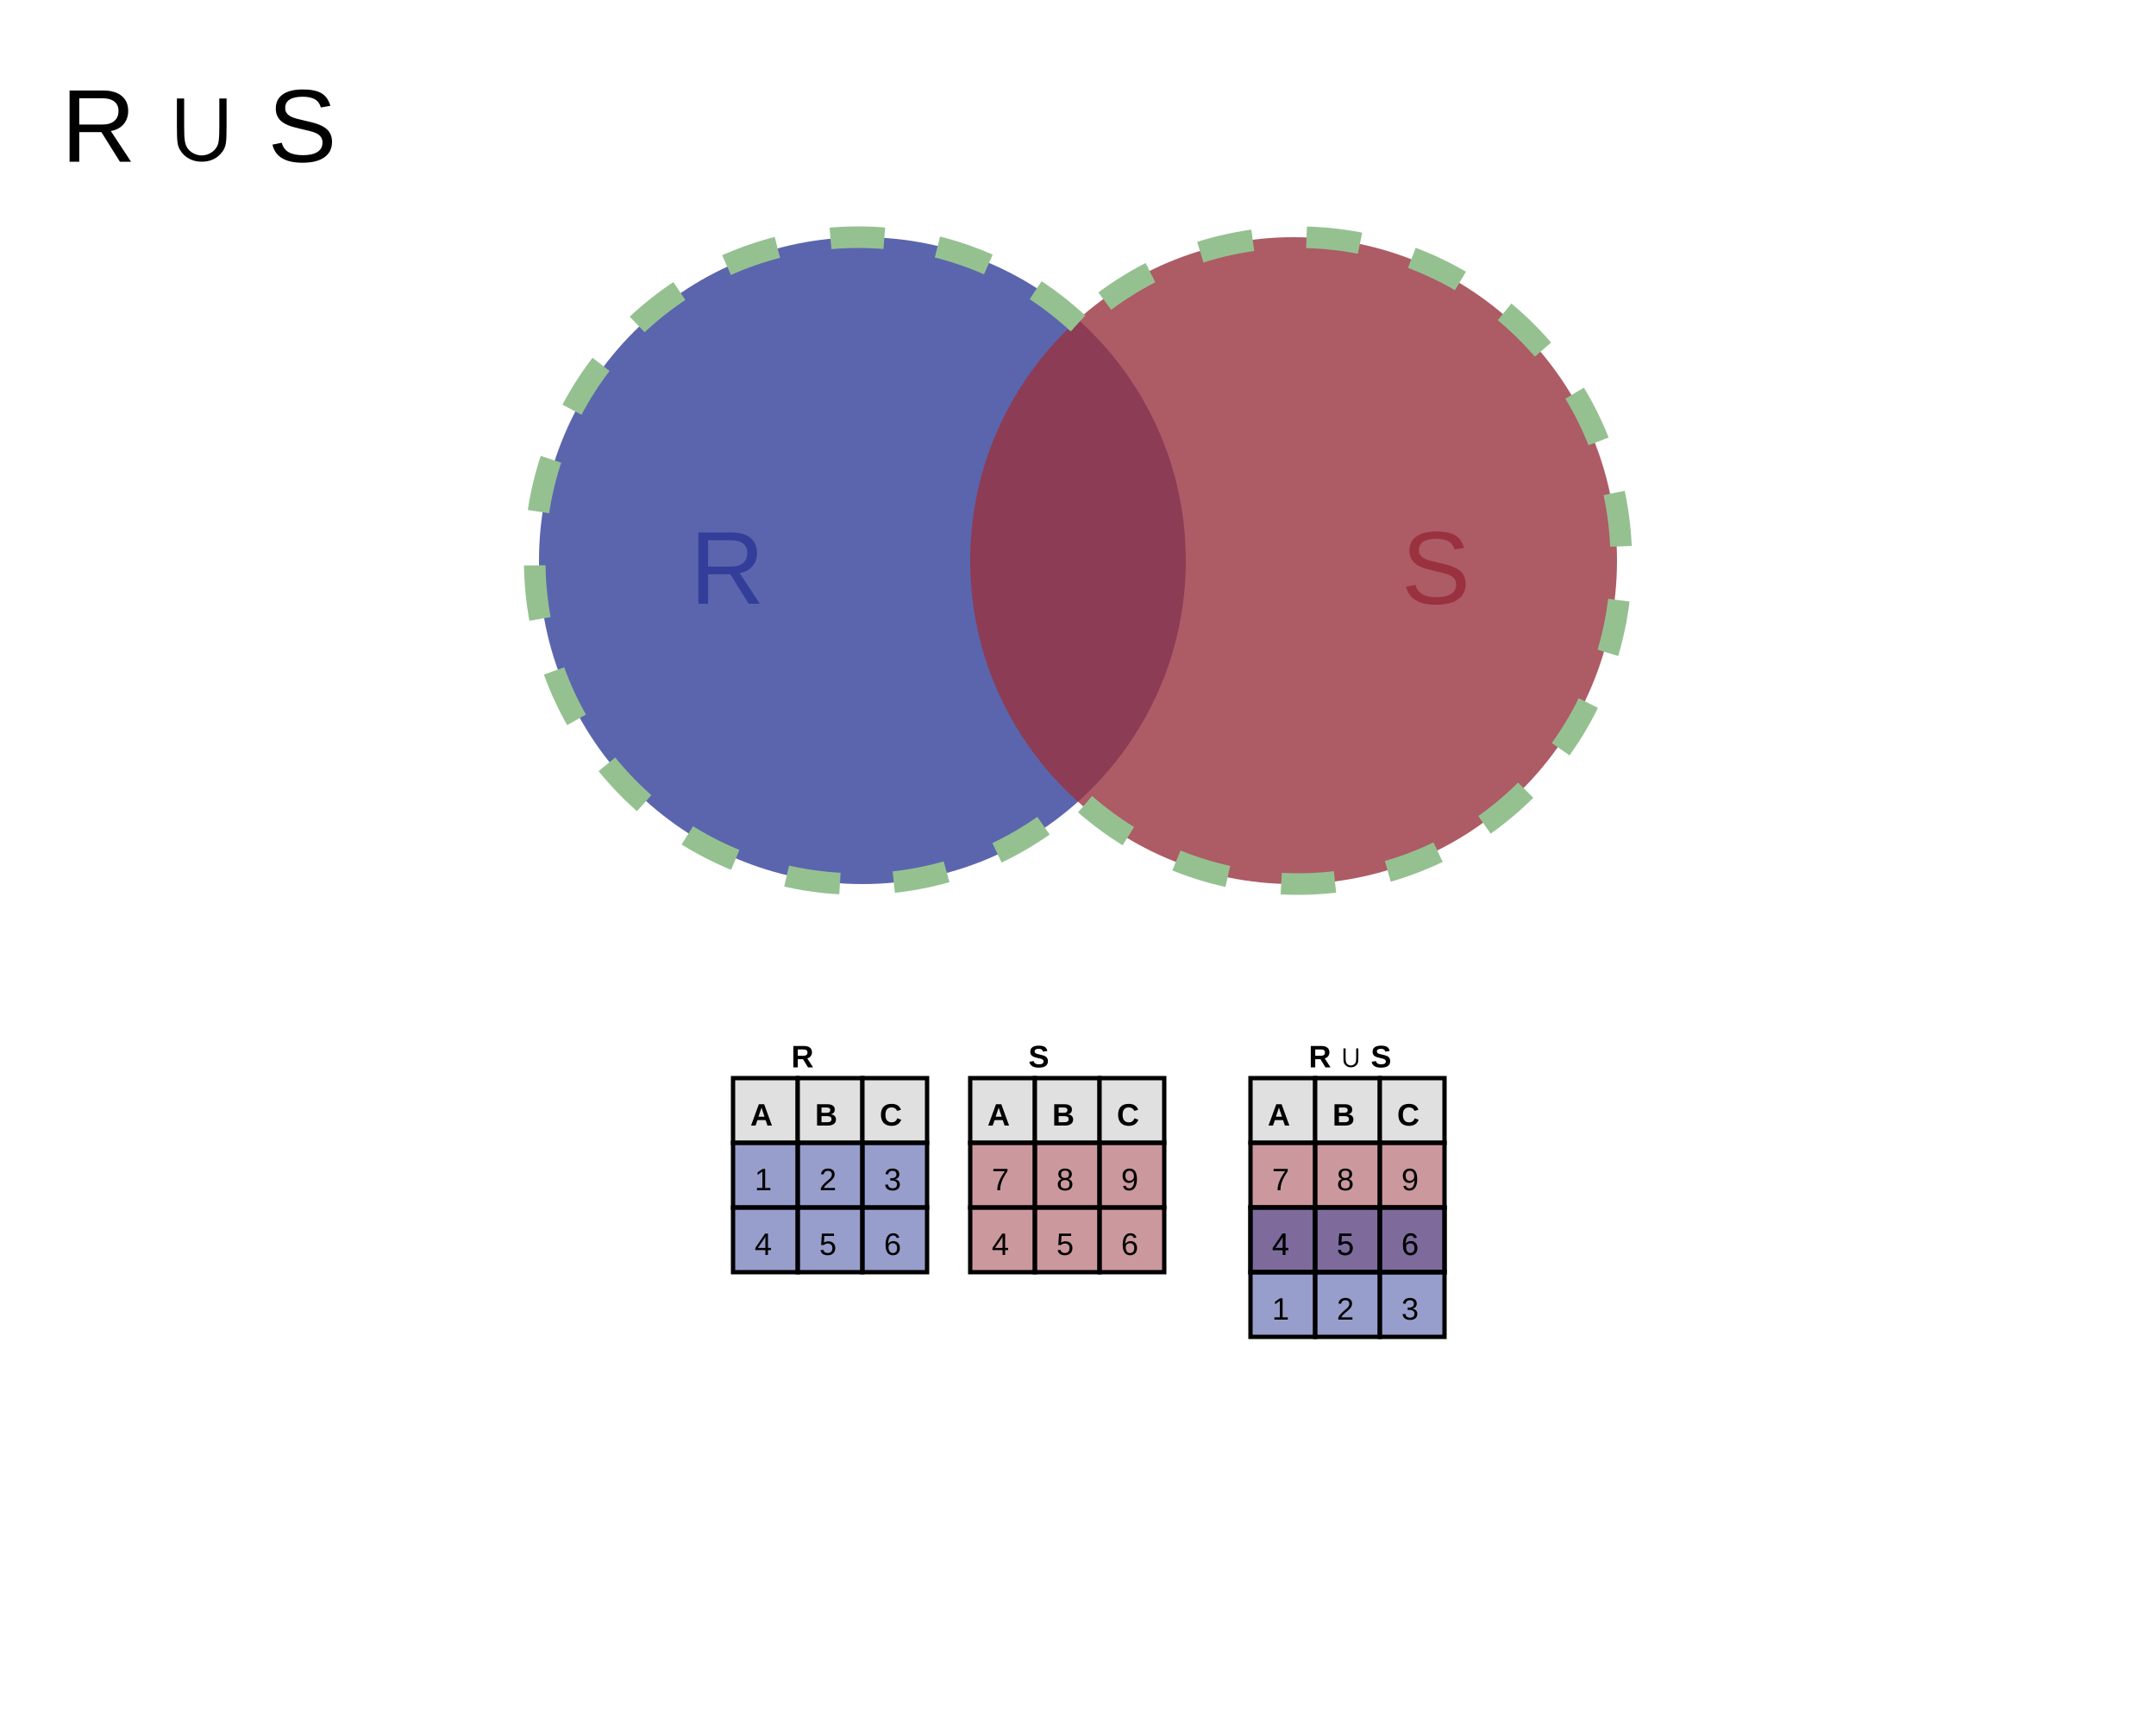
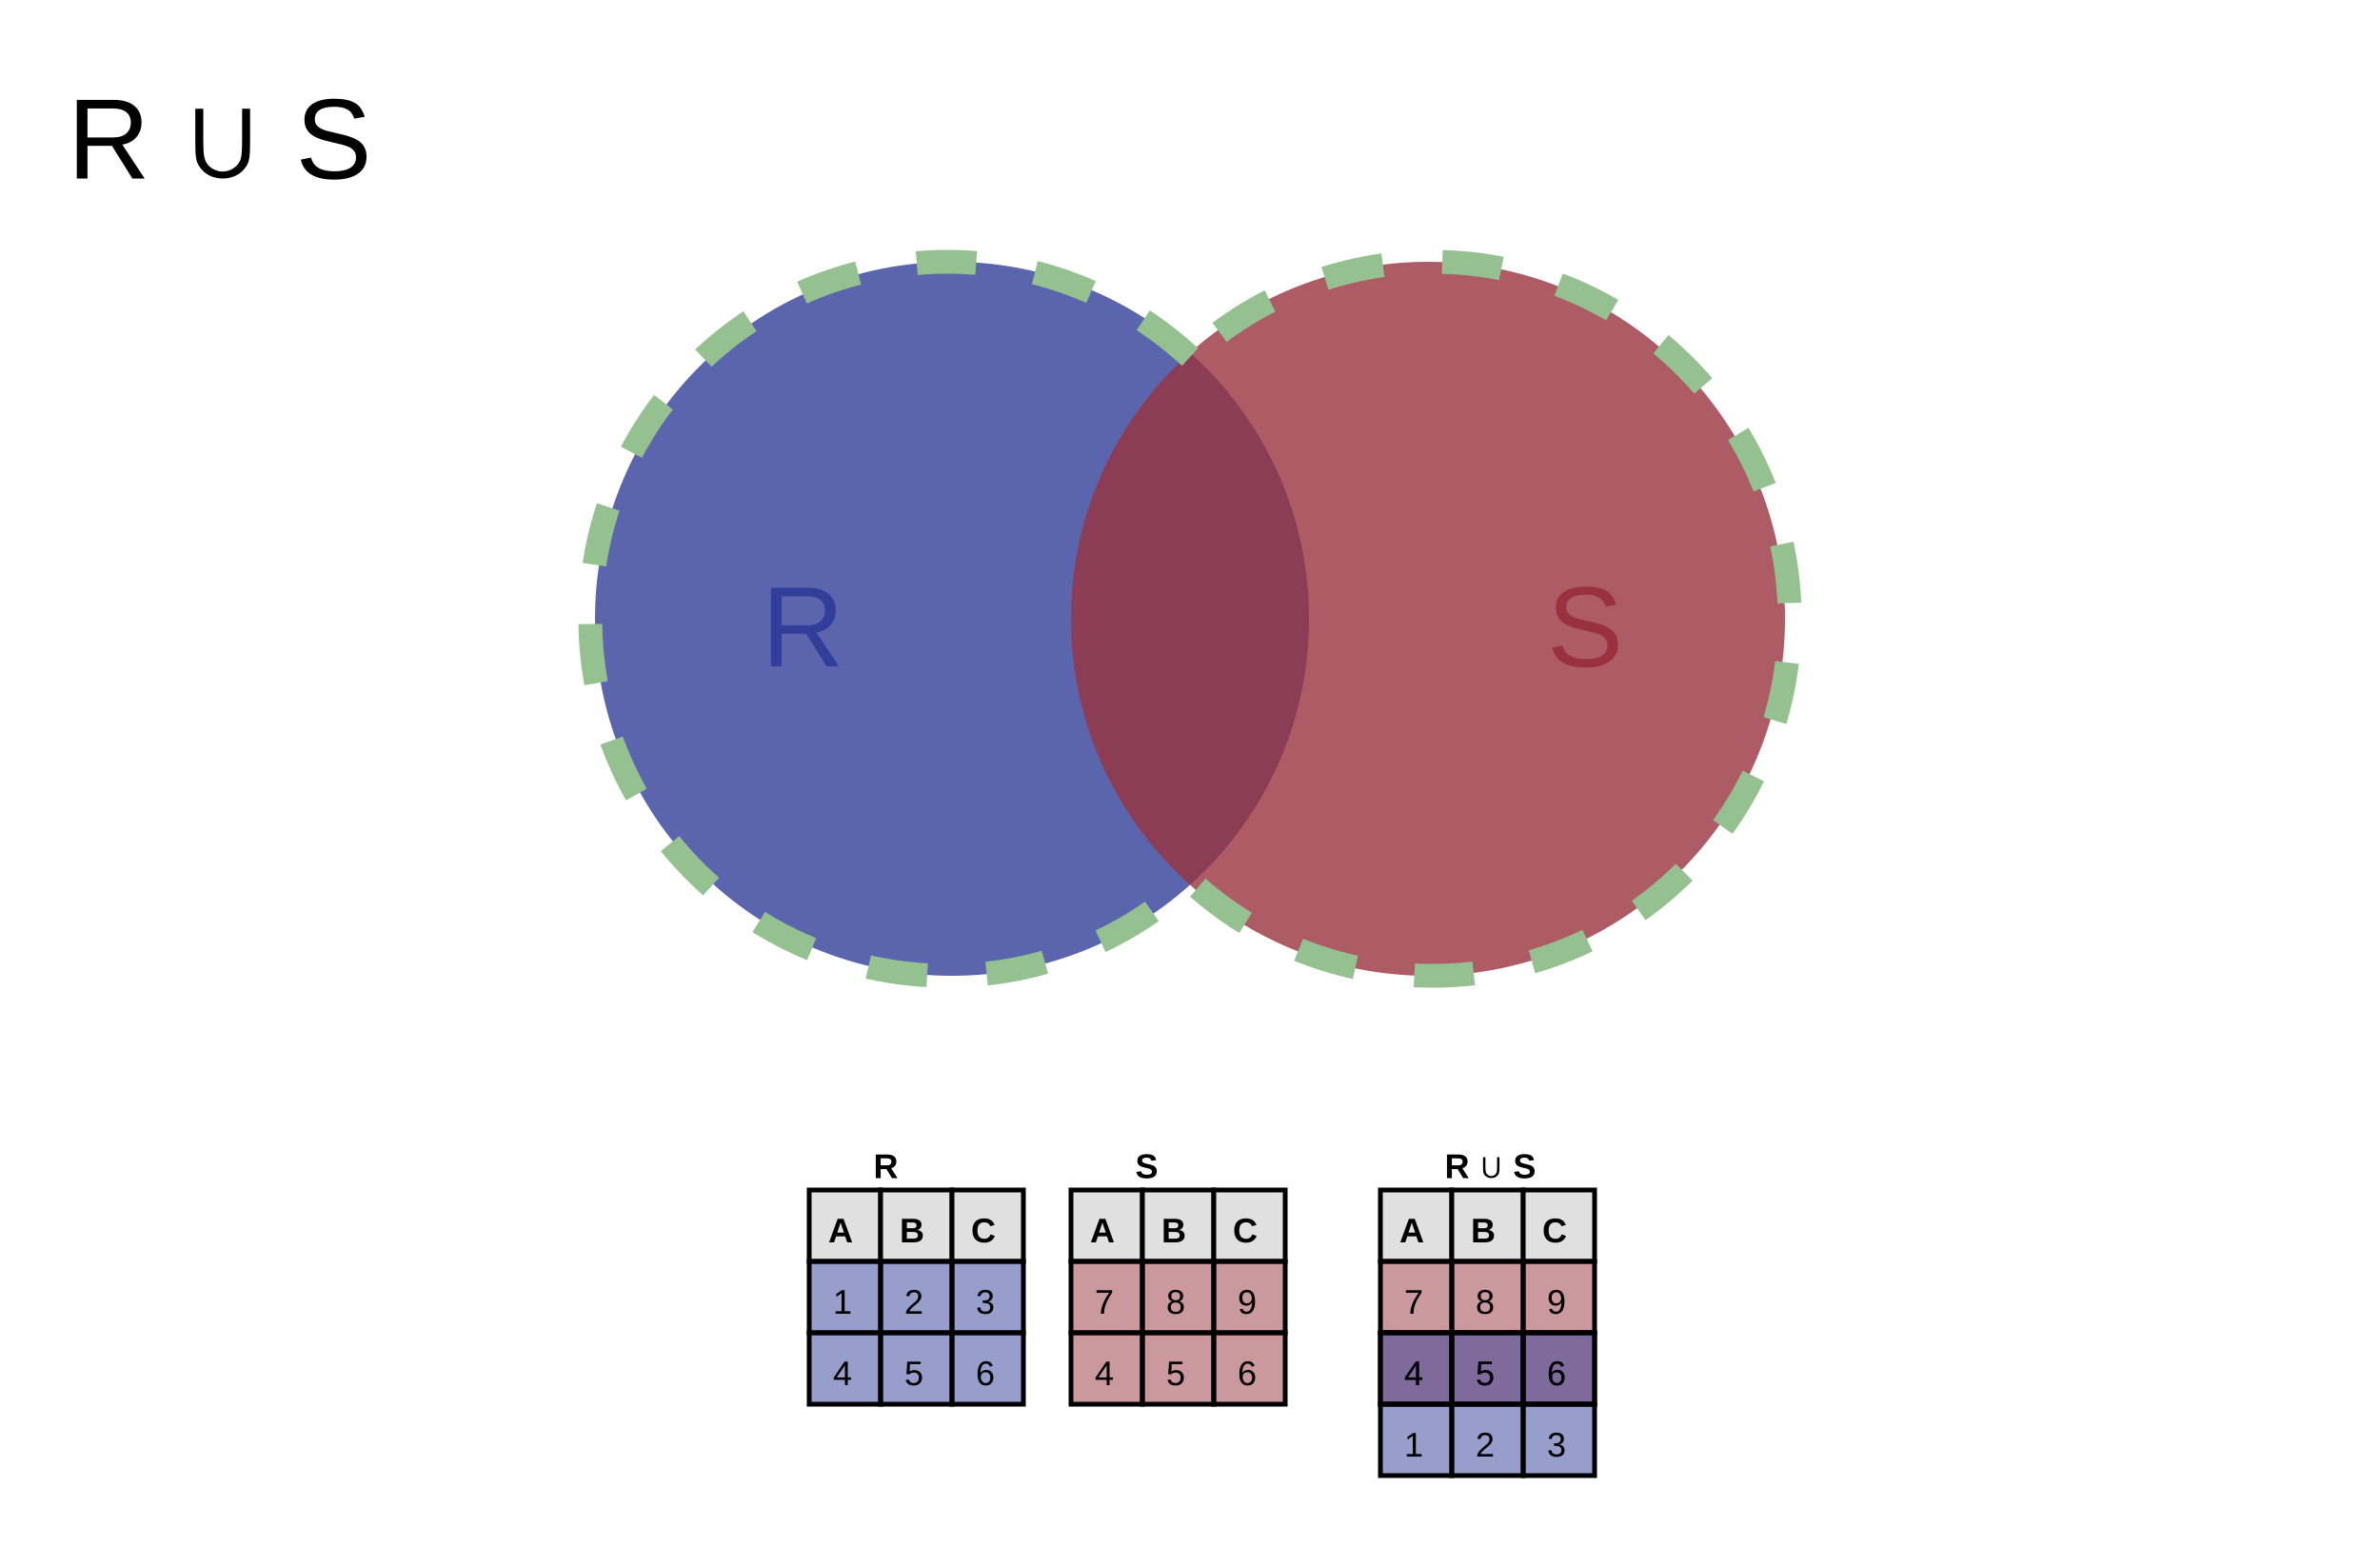
- <svg xmlns="http://www.w3.org/2000/svg" xmlns:xlink="http://www.w3.org/1999/xlink" version="1.1" id="Layer_1" x="0px" y="0px" width="1000px" height="800px" xml:space="preserve">
+ <svg xmlns="http://www.w3.org/2000/svg" xmlns:xlink="http://www.w3.org/1999/xlink" version="1.1" id="Layer_1" x="0px" y="0px" width="1000px" height="650px" xml:space="preserve">
  <defs>
    <rect id="cr" width="30" height="30" x="0" class="cellR" />
    <rect id="cs" width="30" height="30" x="0" class="cellS" />
    <rect id="h" width="30" height="30" x="0" class="head" />
    <style type="text/css">
      
        .cellR{stroke:black;fill:rgba(50, 62, 153, 0.5);stroke-width:2px;}
        .cellS{stroke:black;fill:rgba(153, 50, 62, 0.5);stroke-width:2px;}
        .head{stroke:black;fill:#e0e0e0;stroke-width:2px;opacity:1;}
        .text{font-family: Arial, 'Helvetica Neue', Helvetica, sans-serif; font-size: 1.2em;font-weight:bold;}
      
   </style>
  </defs>
  <circle cx="400" cy="260" fill="#323E99" opacity="0.8" stroke-width="5" r="150">
</circle>
  <text x="320" y="280" style="font-family: Arial, 'Helvetica Neue', Helvetica, sans-serif; font-size: 4em; text-align: center;fill:#323E99;">R</text>
  <circle cx="600" cy="260" fill="#99323e" opacity="0.8" stroke-width="5" r="150">
</circle>
  <text x="650" y="280" style="font-family: Arial, 'Helvetica Neue', Helvetica, sans-serif; font-size: 4em; text-align: center;fill:#99323e;">S</text>
  <path d="M 500,150 A 150 150 0 1 0 500,370 A 150 150 0 1 0 500,150" fill="none" stroke="#95C191" stroke-dasharray="25" stroke-dashoffset="0" stroke-width="10">
    <animate attributeName="stroke-dashoffset" from="0" to="100" dur="4s" repeatCount="indefinite" />
  </path>
  <text x="15" y="75" style="font-family: Arial, 'Helvetica Neue', Helvetica, sans-serif; font-size: 4em; text-align: center;">
R ∪ S
</text>
  <g transform="translate(340,500)">
    <g transform="translate(0,0)">
      <text width="30" heigth="30" transform="translate(15, -5)" class="text">
  R
  </text>
      <g transform="translate( 0,  0)">
        <use xlink:href="#h" />
        <text width="30" heigth="30" transform="translate(8, 22)" class="text">A</text>
      </g>
      <g transform="translate(30,  0)">
        <use xlink:href="#h" />
        <text width="30" heigth="30" transform="translate(8, 22)" class="text">B</text>
      </g>
      <g transform="translate(60,  0)">
        <use xlink:href="#h" />
        <text width="30" heigth="30" transform="translate(8, 22)" class="text">C</text>
      </g>
      <g transform="translate( 0, 30)">
        <use xlink:href="#cr" />
        <text width="30" heigth="30" transform="translate(10, 22)" class="text" style="font-weight:normal;">1</text>
      </g>
      <g transform="translate(30, 30)">
        <use xlink:href="#cr" />
        <text width="30" heigth="30" transform="translate(10, 22)" class="text" style="font-weight:normal;">2</text>
      </g>
      <g transform="translate(60, 30)">
        <use xlink:href="#cr" />
        <text width="30" heigth="30" transform="translate(10, 22)" class="text" style="font-weight:normal;">3</text>
      </g>
      <g transform="translate(0, 60)">
        <use xlink:href="#cr" />
        <text width="30" heigth="30" transform="translate(10, 22)" class="text" style="font-weight:normal;">4</text>
      </g>
      <g transform="translate(30, 60)">
        <use xlink:href="#cr" />
        <text width="30" heigth="30" transform="translate(10, 22)" class="text" style="font-weight:normal;">5</text>
      </g>
      <g transform="translate(60, 60)">
        <use xlink:href="#cr" />
        <text width="30" heigth="30" transform="translate(10, 22)" class="text" style="font-weight:normal;">6</text>
      </g>
    </g>
    <g transform="translate(110,0)">
      <text width="30" heigth="30" transform="translate(15, -5)" class="text">
  S
  </text>
      <g transform="translate( 0,  0)">
        <use xlink:href="#h" />
        <text width="30" heigth="30" transform="translate(8, 22)" class="text">A</text>
      </g>
      <g transform="translate(30,  0)">
        <use xlink:href="#h" />
        <text width="30" heigth="30" transform="translate(8, 22)" class="text">B</text>
      </g>
      <g transform="translate(60,  0)">
        <use xlink:href="#h" />
        <text width="30" heigth="30" transform="translate(8, 22)" class="text">C</text>
      </g>
      <g transform="translate( 0, 30)">
        <use xlink:href="#cs" />
        <text width="30" heigth="30" transform="translate(10, 22)" class="text" style="font-weight:normal;">7</text>
      </g>
      <g transform="translate(30, 30)">
        <use xlink:href="#cs" />
        <text width="30" heigth="30" transform="translate(10, 22)" class="text" style="font-weight:normal;">8</text>
      </g>
      <g transform="translate(60, 30)">
        <use xlink:href="#cs" />
        <text width="30" heigth="30" transform="translate(10, 22)" class="text" style="font-weight:normal;">9</text>
      </g>
      <g transform="translate(0, 60)">
        <use xlink:href="#cs" />
        <text width="30" heigth="30" transform="translate(10, 22)" class="text" style="font-weight:normal;">4</text>
      </g>
      <g transform="translate(30, 60)">
        <use xlink:href="#cs" />
        <text width="30" heigth="30" transform="translate(10, 22)" class="text" style="font-weight:normal;">5</text>
      </g>
      <g transform="translate(60, 60)">
        <use xlink:href="#cs" />
        <text width="30" heigth="30" transform="translate(10, 22)" class="text" style="font-weight:normal;">6</text>
      </g>
    </g>
    <g transform="translate(240,0)">
      <text width="30" heigth="30" transform="translate(15, -5)" class="text">
  R ∪ S
  </text>
      <g transform="translate( 0,  0)">
        <use xlink:href="#h" />
        <text width="30" heigth="30" transform="translate(8, 22)" class="text">A</text>
      </g>
      <g transform="translate(30,  0)">
        <use xlink:href="#h" />
        <text width="30" heigth="30" transform="translate(8, 22)" class="text">B</text>
      </g>
      <g transform="translate(60,  0)">
        <use xlink:href="#h" />
        <text width="30" heigth="30" transform="translate(8, 22)" class="text">C</text>
      </g>
      <g transform="translate( 0, 30)">
        <use xlink:href="#cs" />
        <text width="30" heigth="30" transform="translate(10, 22)" class="text" style="font-weight:normal;">7</text>
      </g>
      <g transform="translate(30, 30)">
        <use xlink:href="#cs" />
        <text width="30" heigth="30" transform="translate(10, 22)" class="text" style="font-weight:normal;">8</text>
      </g>
      <g transform="translate(60, 30)">
        <use xlink:href="#cs" />
        <text width="30" heigth="30" transform="translate(10, 22)" class="text" style="font-weight:normal;">9</text>
      </g>
      <g transform="translate(0, 60)">
        <use xlink:href="#cs" />
        <text width="30" heigth="30" transform="translate(10, 22)" class="text" style="font-weight:normal;">4</text>
      </g>
      <g transform="translate(30, 60)">
        <use xlink:href="#cs" />
        <text width="30" heigth="30" transform="translate(10, 22)" class="text" style="font-weight:normal;">5</text>
      </g>
      <g transform="translate(60, 60)">
        <use xlink:href="#cs" />
        <text width="30" heigth="30" transform="translate(10, 22)" class="text" style="font-weight:normal;">6</text>
      </g>
      <g transform="translate(0, 60)">
        <use xlink:href="#cr" />
        <text width="30" heigth="30" transform="translate(10, 22)" class="text" style="font-weight:normal;">4</text>
      </g>
      <g transform="translate(30, 60)">
        <use xlink:href="#cr" />
        <text width="30" heigth="30" transform="translate(10, 22)" class="text" style="font-weight:normal;">5</text>
      </g>
      <g transform="translate(60, 60)">
        <use xlink:href="#cr" />
        <text width="30" heigth="30" transform="translate(10, 22)" class="text" style="font-weight:normal;">6</text>
      </g>
      <g transform="translate( 0, 90)">
        <use xlink:href="#cr" />
        <text width="30" heigth="30" transform="translate(10, 22)" class="text" style="font-weight:normal;">1</text>
      </g>
      <g transform="translate(30, 90)">
        <use xlink:href="#cr" />
        <text width="30" heigth="30" transform="translate(10, 22)" class="text" style="font-weight:normal;">2</text>
      </g>
      <g transform="translate(60, 90)">
        <use xlink:href="#cr" />
        <text width="30" heigth="30" transform="translate(10, 22)" class="text" style="font-weight:normal;">3</text>
      </g>
    </g>
  </g>
</svg>
